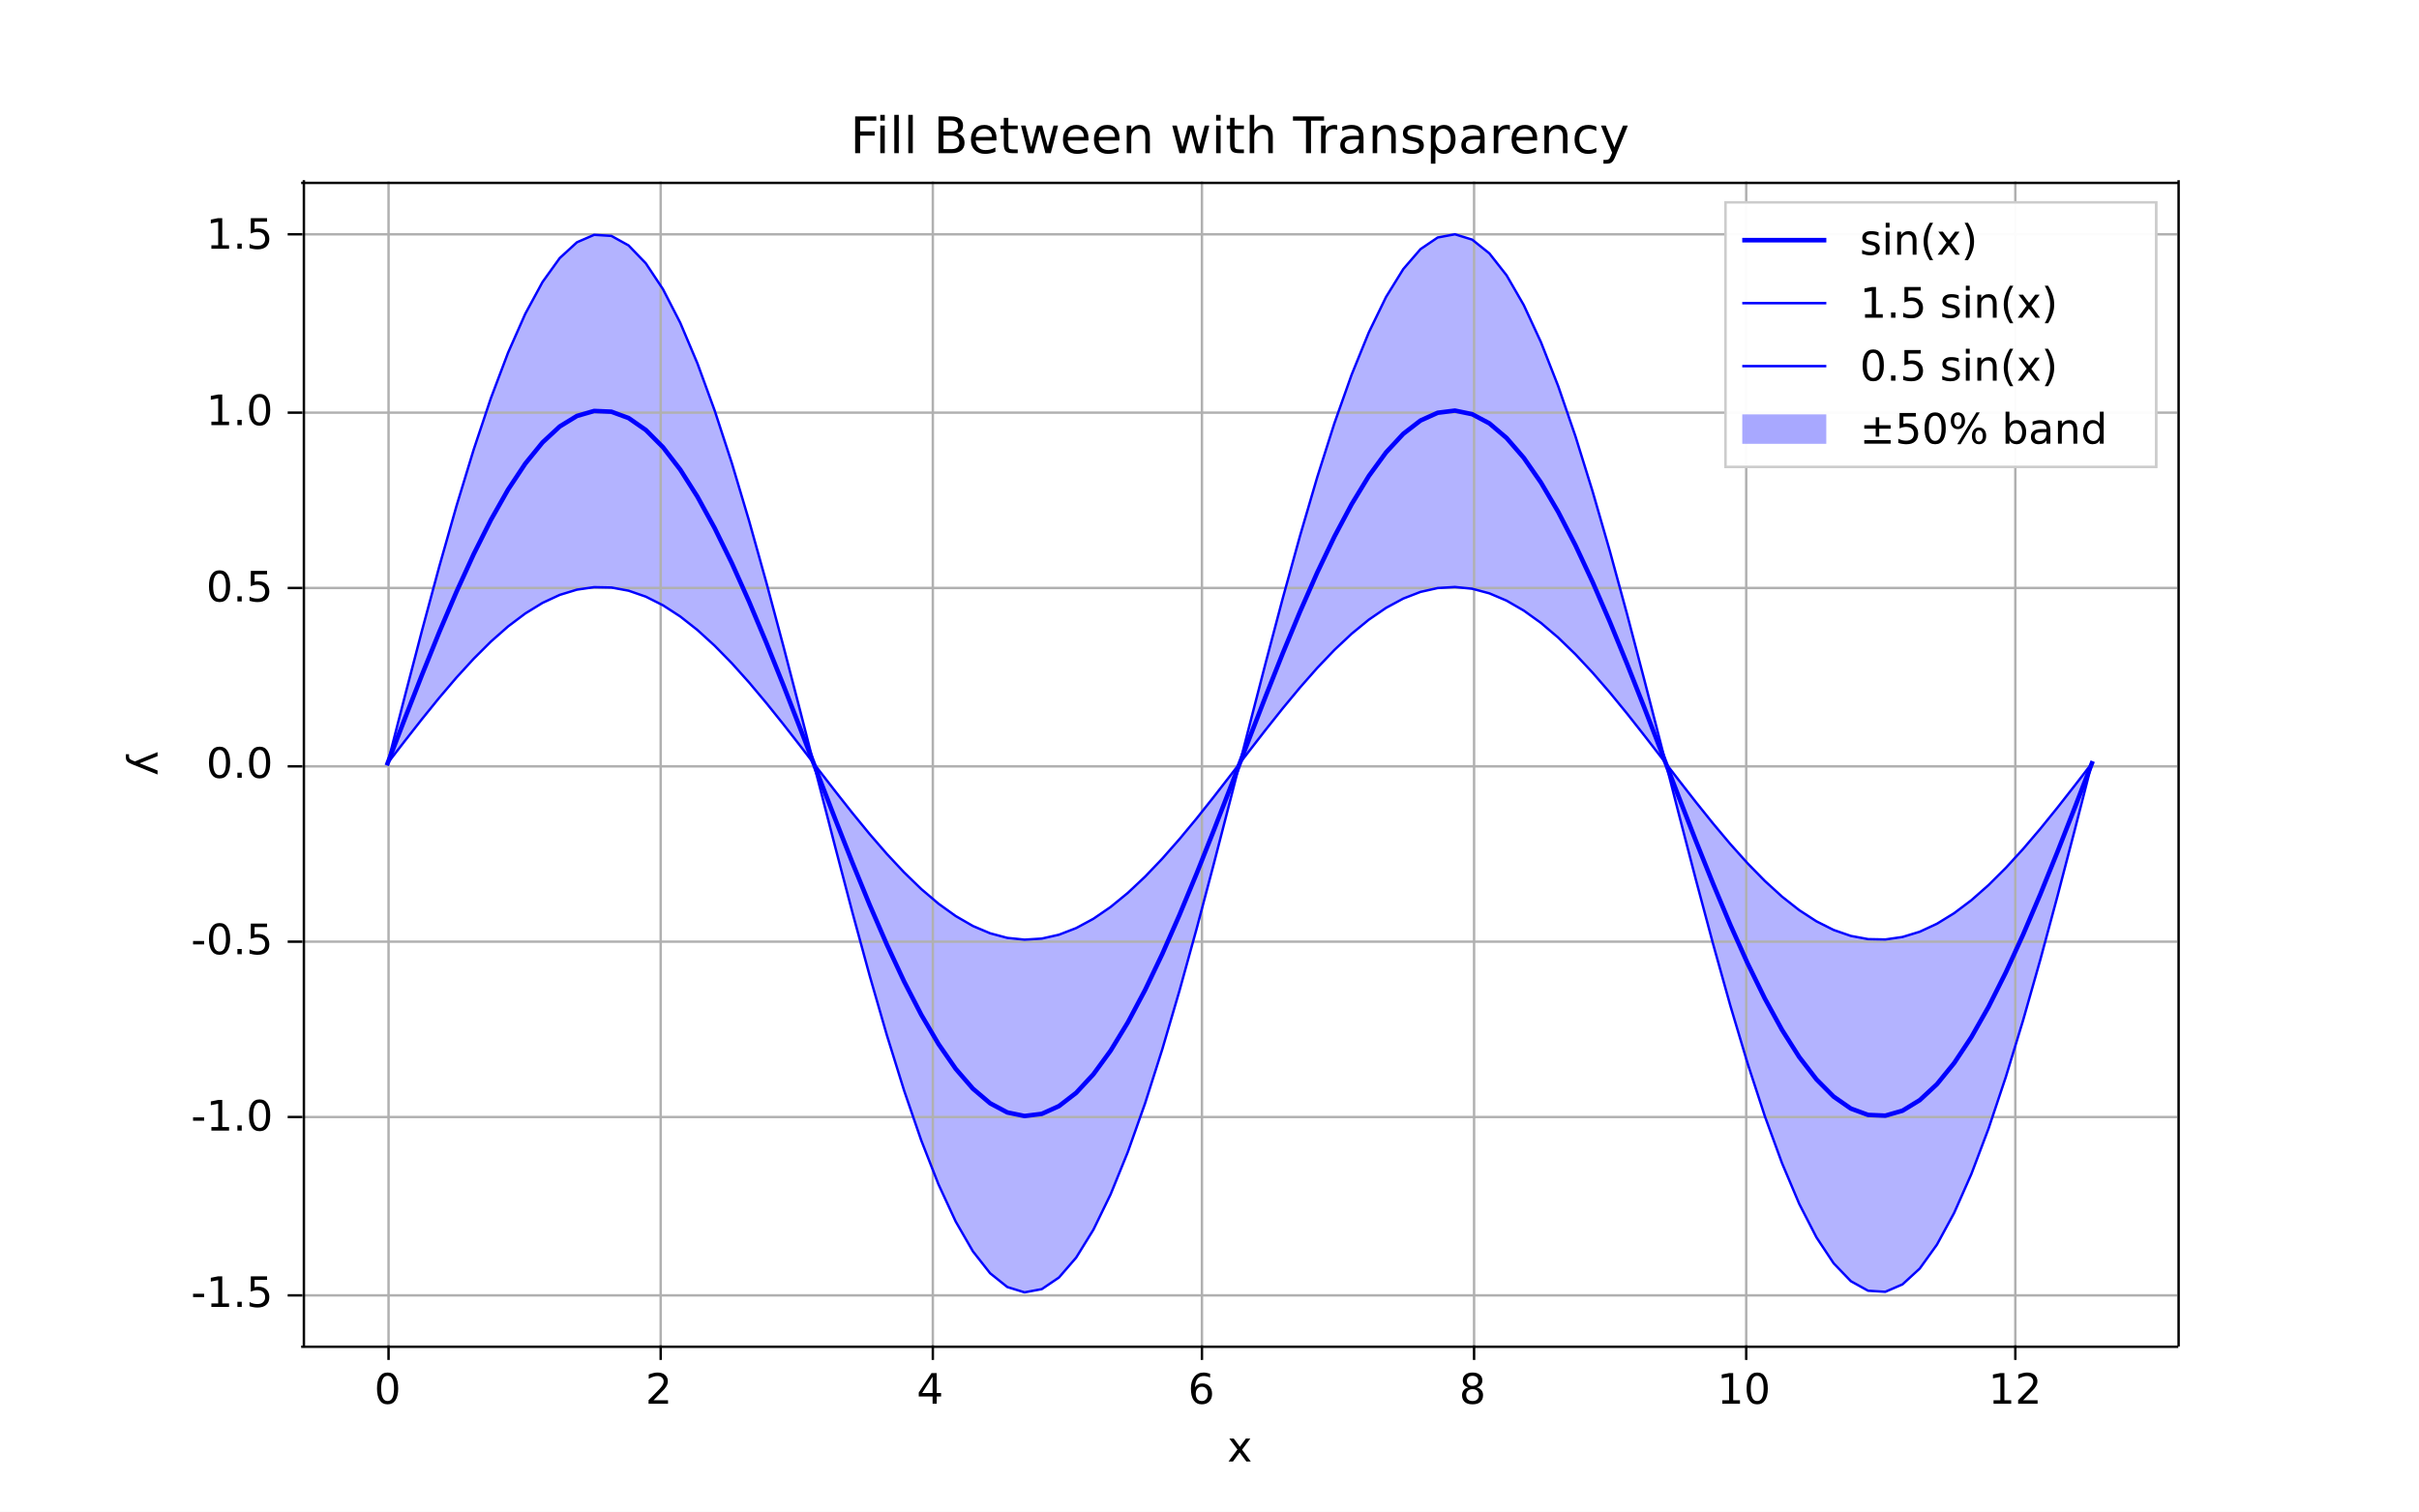
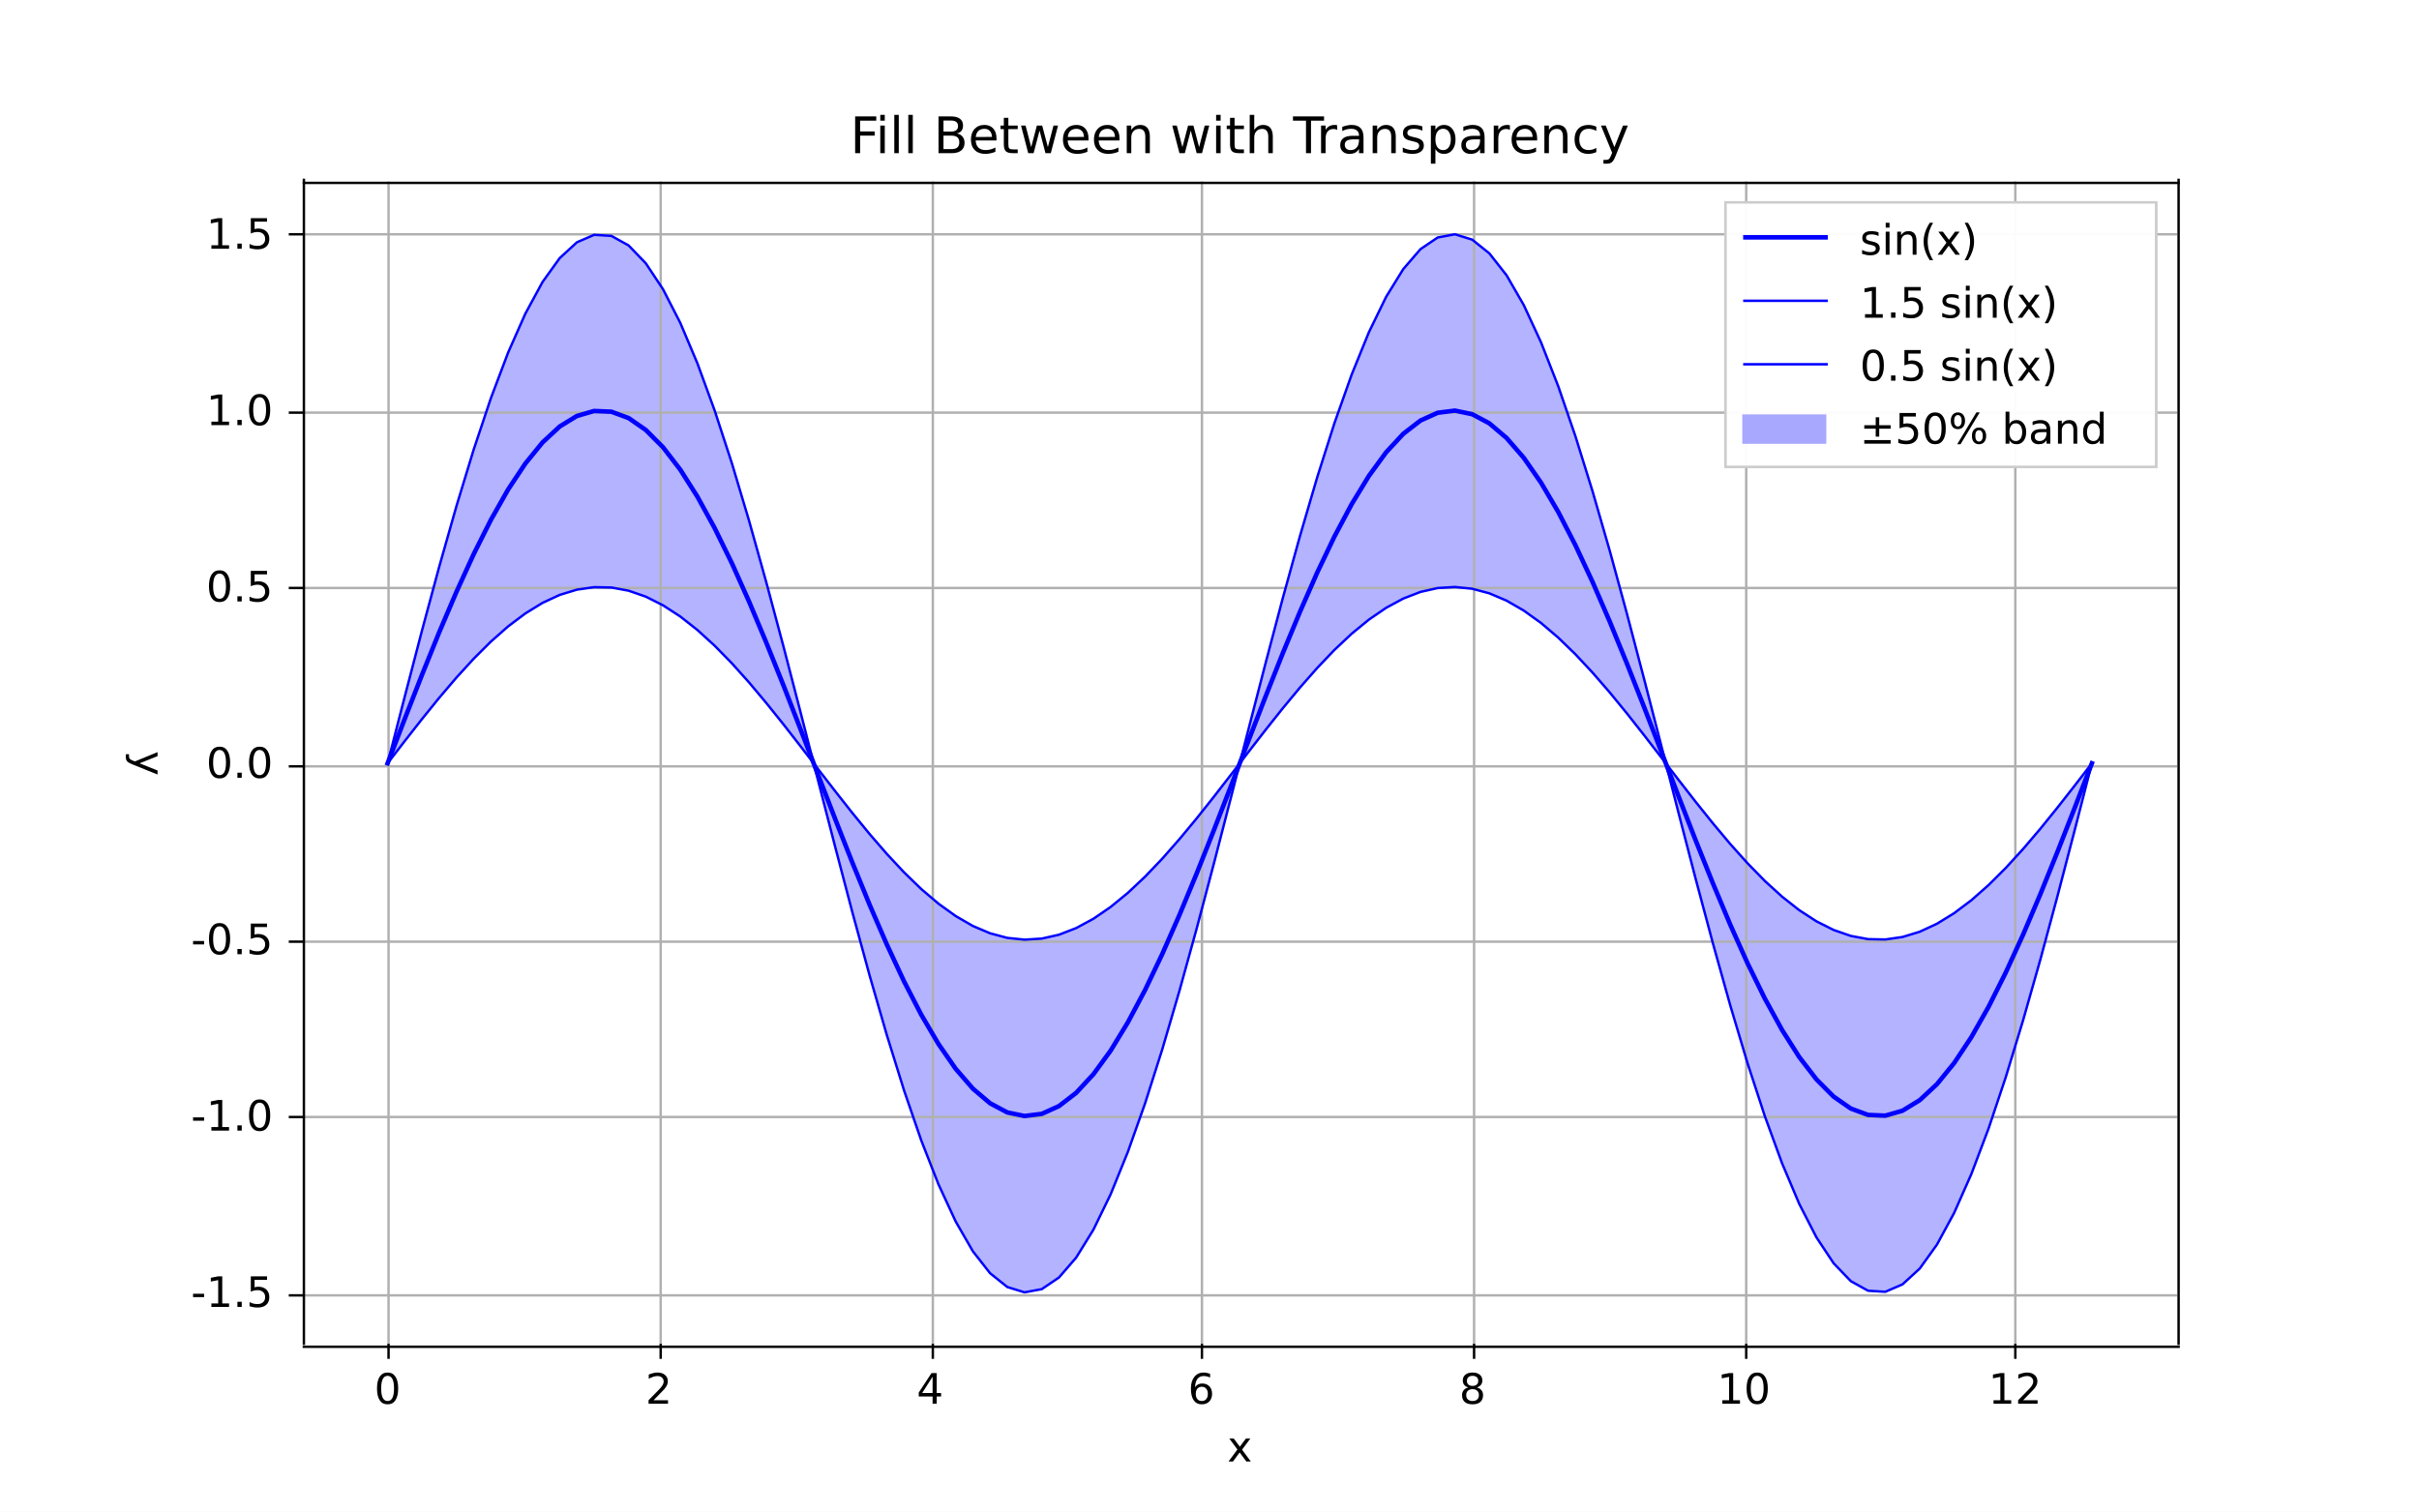
<svg xmlns="http://www.w3.org/2000/svg" width="800" height="500" viewBox="0 0 800 500">
  <defs>
    <clipPath id="clip-1">
      <rect x="100.00" y="55.00" width="620.00" height="385.00" />
    </clipPath>
    <clipPath id="clip-2">
      <rect x="100.00" y="55.00" width="620.00" height="385.00" />
    </clipPath>
    <clipPath id="clip-3">
      <rect x="100.00" y="55.00" width="620.00" height="385.00" />
    </clipPath>
    <clipPath id="clip-4">
      <rect x="100.00" y="55.00" width="620.00" height="385.00" />
    </clipPath>
    <clipPath id="clip-5">
      <rect x="100.00" y="55.00" width="620.00" height="385.00" />
    </clipPath>
    <clipPath id="clip-6">
      <rect x="100.00" y="55.00" width="620.00" height="385.00" />
    </clipPath>
    <clipPath id="clip-7">
      <rect x="100.00" y="55.00" width="620.00" height="385.00" />
    </clipPath>
    <clipPath id="clip-8">
      <rect x="100.00" y="55.00" width="620.00" height="385.00" />
    </clipPath>
    <clipPath id="clip-9">
      <rect x="100.00" y="55.00" width="620.00" height="385.00" />
    </clipPath>
    <clipPath id="clip-10">
      <rect x="100.00" y="55.00" width="620.00" height="385.00" />
    </clipPath>
    <clipPath id="clip-11">
      <rect x="100.00" y="55.00" width="620.00" height="385.00" />
    </clipPath>
    <clipPath id="clip-12">
      <rect x="100.00" y="55.00" width="620.00" height="385.00" />
    </clipPath>
    <clipPath id="clip-13">
      <rect x="100.00" y="55.00" width="620.00" height="385.00" />
    </clipPath>
    <clipPath id="clip-14">
      <rect x="100.00" y="55.00" width="620.00" height="385.00" />
    </clipPath>
  </defs>
  <g transform="translate(0,500) scale(1,-1)">
    <rect width="800" height="500" fill="white" />
    <path d="M 0.00 0.00 L 800.00 0.00 L 800.00 500.00 L 0.00 500.00 L 0.00 0.00 Z " fill="#FFFFFF" fill-opacity="1.00" stroke="#000000" stroke-opacity="1.00" stroke-width="0.00" stroke-linecap="butt" stroke-linejoin="miter" />
    <path d="M 100.00 55.00 L 720.00 55.00 L 720.00 440.00 L 100.00 440.00 L 100.00 55.00 Z " fill="#FFFFFF" fill-opacity="1.00" stroke="none" stroke-opacity="0.00" stroke-width="0.00" stroke-linecap="butt" stroke-linejoin="miter" />
    <path d="M 128.18 247.50 L 133.88 269.66 L 139.57 291.46 L 145.26 312.55 L 150.96 332.60 L 156.65 351.27 L 162.34 368.28 L 168.03 383.34 L 173.73 396.22 L 179.42 406.71 L 185.11 414.63 L 190.81 419.86 L 196.50 422.32 L 202.19 421.97 L 207.89 418.81 L 213.58 412.90 L 219.27 404.32 L 224.97 393.22 L 230.66 379.77 L 236.35 364.20 L 242.05 346.75 L 247.74 327.70 L 253.43 307.36 L 259.13 286.06 L 264.82 264.14 L 270.51 241.95 L 276.21 219.85 L 281.90 198.19 L 287.59 177.33 L 293.29 157.60 L 298.98 139.31 L 304.67 122.76 L 310.37 108.22 L 316.06 95.93 L 321.75 86.07 L 327.45 78.81 L 333.14 74.26 L 338.83 72.50 L 344.53 73.56 L 350.22 77.41 L 355.91 84.00 L 361.61 93.23 L 367.30 104.93 L 372.99 118.93 L 378.69 135.00 L 384.38 152.88 L 390.07 172.28 L 395.77 192.89 L 401.46 214.38 L 407.15 236.40 L 412.85 258.60 L 418.54 280.62 L 424.23 302.11 L 429.93 322.72 L 435.62 342.12 L 441.31 360.00 L 447.01 376.07 L 452.70 390.07 L 458.39 401.77 L 464.09 411.00 L 469.78 417.59 L 475.47 421.44 L 481.17 422.50 L 486.86 420.74 L 492.55 416.19 L 498.25 408.93 L 503.94 399.07 L 509.63 386.78 L 515.33 372.24 L 521.02 355.69 L 526.71 337.40 L 532.41 317.67 L 538.10 296.81 L 543.79 275.15 L 549.49 253.05 L 555.18 230.86 L 560.87 208.94 L 566.57 187.64 L 572.26 167.30 L 577.95 148.25 L 583.65 130.80 L 589.34 115.23 L 595.03 101.78 L 600.73 90.68 L 606.42 82.10 L 612.11 76.19 L 617.81 73.03 L 623.50 72.68 L 629.19 75.14 L 634.89 80.37 L 640.58 88.29 L 646.27 98.78 L 651.97 111.66 L 657.66 126.72 L 663.35 143.73 L 669.04 162.40 L 674.74 182.45 L 680.43 203.54 L 686.12 225.34 L 691.82 247.50 L 691.82 247.50 L 686.12 240.11 L 680.43 232.85 L 674.74 225.82 L 669.04 219.13 L 663.35 212.91 L 657.66 207.24 L 651.97 202.22 L 646.27 197.93 L 640.58 194.43 L 634.89 191.79 L 629.19 190.05 L 623.50 189.23 L 617.81 189.34 L 612.11 190.40 L 606.42 192.37 L 600.73 195.23 L 595.03 198.93 L 589.34 203.41 L 583.65 208.60 L 577.95 214.42 L 572.26 220.77 L 566.57 227.55 L 560.87 234.65 L 555.18 241.95 L 549.49 249.35 L 543.79 256.72 L 538.10 263.94 L 532.41 270.89 L 526.71 277.47 L 521.02 283.56 L 515.33 289.08 L 509.63 293.93 L 503.94 298.02 L 498.25 301.31 L 492.55 303.73 L 486.86 305.25 L 481.17 305.83 L 475.47 305.48 L 469.78 304.20 L 464.09 302.00 L 458.39 298.92 L 452.70 295.02 L 447.01 290.36 L 441.31 285.00 L 435.62 279.04 L 429.93 272.57 L 424.23 265.70 L 418.54 258.54 L 412.85 251.20 L 407.15 243.80 L 401.46 236.46 L 395.77 229.30 L 390.07 222.43 L 384.38 215.96 L 378.69 210.00 L 372.99 204.64 L 367.30 199.98 L 361.61 196.08 L 355.91 193.00 L 350.22 190.80 L 344.53 189.52 L 338.83 189.17 L 333.14 189.75 L 327.45 191.27 L 321.75 193.69 L 316.06 196.98 L 310.37 201.07 L 304.67 205.92 L 298.98 211.44 L 293.29 217.53 L 287.59 224.11 L 281.90 231.06 L 276.21 238.28 L 270.51 245.65 L 264.82 253.05 L 259.13 260.35 L 253.43 267.45 L 247.74 274.23 L 242.05 280.58 L 236.35 286.40 L 230.66 291.59 L 224.97 296.07 L 219.27 299.77 L 213.58 302.63 L 207.89 304.60 L 202.19 305.66 L 196.50 305.77 L 190.81 304.95 L 185.11 303.21 L 179.42 300.57 L 173.73 297.07 L 168.03 292.78 L 162.34 287.76 L 156.65 282.09 L 150.96 275.87 L 145.26 269.18 L 139.57 262.15 L 133.88 254.89 L 128.18 247.50 Z " fill="#0000FF" fill-opacity="0.30" stroke="#000000" stroke-opacity="0.00" stroke-width="0.00" stroke-linecap="butt" stroke-linejoin="miter" />
-     <path d="M 128.50 55.00 L 128.50 440.00 " fill="none" fill-opacity="0.00" stroke="#B0B0B0" stroke-opacity="1.00" stroke-width="0.80" stroke-linecap="butt" stroke-linejoin="miter" clip-path="url(#clip-1)" />
-     <path d="M 218.50 55.00 L 218.50 440.00 " fill="none" fill-opacity="0.00" stroke="#B0B0B0" stroke-opacity="1.00" stroke-width="0.80" stroke-linecap="butt" stroke-linejoin="miter" clip-path="url(#clip-2)" />
-     <path d="M 308.50 55.00 L 308.50 440.00 " fill="none" fill-opacity="0.00" stroke="#B0B0B0" stroke-opacity="1.00" stroke-width="0.80" stroke-linecap="butt" stroke-linejoin="miter" clip-path="url(#clip-3)" />
-     <path d="M 397.50 55.00 L 397.50 440.00 " fill="none" fill-opacity="0.00" stroke="#B0B0B0" stroke-opacity="1.00" stroke-width="0.80" stroke-linecap="butt" stroke-linejoin="miter" clip-path="url(#clip-4)" />
-     <path d="M 487.50 55.00 L 487.50 440.00 " fill="none" fill-opacity="0.00" stroke="#B0B0B0" stroke-opacity="1.00" stroke-width="0.80" stroke-linecap="butt" stroke-linejoin="miter" clip-path="url(#clip-5)" />
-     <path d="M 577.50 55.00 L 577.50 440.00 " fill="none" fill-opacity="0.00" stroke="#B0B0B0" stroke-opacity="1.00" stroke-width="0.80" stroke-linecap="butt" stroke-linejoin="miter" clip-path="url(#clip-6)" />
-     <path d="M 666.50 55.00 L 666.50 440.00 " fill="none" fill-opacity="0.00" stroke="#B0B0B0" stroke-opacity="1.00" stroke-width="0.80" stroke-linecap="butt" stroke-linejoin="miter" clip-path="url(#clip-7)" />
-     <path d="M 100.00 71.50 L 720.00 71.50 " fill="none" fill-opacity="0.00" stroke="#B0B0B0" stroke-opacity="1.00" stroke-width="0.80" stroke-linecap="butt" stroke-linejoin="miter" clip-path="url(#clip-8)" />
-     <path d="M 100.00 130.50 L 720.00 130.50 " fill="none" fill-opacity="0.00" stroke="#B0B0B0" stroke-opacity="1.00" stroke-width="0.80" stroke-linecap="butt" stroke-linejoin="miter" clip-path="url(#clip-9)" />
-     <path d="M 100.00 188.50 L 720.00 188.50 " fill="none" fill-opacity="0.00" stroke="#B0B0B0" stroke-opacity="1.00" stroke-width="0.80" stroke-linecap="butt" stroke-linejoin="miter" clip-path="url(#clip-10)" />
-     <path d="M 100.00 246.50 L 720.00 246.50 " fill="none" fill-opacity="0.00" stroke="#B0B0B0" stroke-opacity="1.00" stroke-width="0.80" stroke-linecap="butt" stroke-linejoin="miter" clip-path="url(#clip-11)" />
-     <path d="M 100.00 305.50 L 720.00 305.50 " fill="none" fill-opacity="0.00" stroke="#B0B0B0" stroke-opacity="1.00" stroke-width="0.80" stroke-linecap="butt" stroke-linejoin="miter" clip-path="url(#clip-12)" />
-     <path d="M 100.00 363.50 L 720.00 363.50 " fill="none" fill-opacity="0.00" stroke="#B0B0B0" stroke-opacity="1.00" stroke-width="0.80" stroke-linecap="butt" stroke-linejoin="miter" clip-path="url(#clip-13)" />
-     <path d="M 100.00 422.50 L 720.00 422.50 " fill="none" fill-opacity="0.00" stroke="#B0B0B0" stroke-opacity="1.00" stroke-width="0.80" stroke-linecap="butt" stroke-linejoin="miter" clip-path="url(#clip-14)" />
+     <path d="M 128.50 55.50 L 128.50 440.50 " fill="none" fill-opacity="0.00" stroke="#B0B0B0" stroke-opacity="1.00" stroke-width="0.80" stroke-linecap="butt" stroke-linejoin="miter" clip-path="url(#clip-1)" />
+     <path d="M 218.50 55.50 L 218.50 440.50 " fill="none" fill-opacity="0.00" stroke="#B0B0B0" stroke-opacity="1.00" stroke-width="0.80" stroke-linecap="butt" stroke-linejoin="miter" clip-path="url(#clip-2)" />
+     <path d="M 308.50 55.50 L 308.50 440.50 " fill="none" fill-opacity="0.00" stroke="#B0B0B0" stroke-opacity="1.00" stroke-width="0.80" stroke-linecap="butt" stroke-linejoin="miter" clip-path="url(#clip-3)" />
+     <path d="M 397.50 55.50 L 397.50 440.50 " fill="none" fill-opacity="0.00" stroke="#B0B0B0" stroke-opacity="1.00" stroke-width="0.80" stroke-linecap="butt" stroke-linejoin="miter" clip-path="url(#clip-4)" />
+     <path d="M 487.50 55.50 L 487.50 440.50 " fill="none" fill-opacity="0.00" stroke="#B0B0B0" stroke-opacity="1.00" stroke-width="0.80" stroke-linecap="butt" stroke-linejoin="miter" clip-path="url(#clip-5)" />
+     <path d="M 577.50 55.50 L 577.50 440.50 " fill="none" fill-opacity="0.00" stroke="#B0B0B0" stroke-opacity="1.00" stroke-width="0.80" stroke-linecap="butt" stroke-linejoin="miter" clip-path="url(#clip-6)" />
+     <path d="M 666.50 55.50 L 666.50 440.50 " fill="none" fill-opacity="0.00" stroke="#B0B0B0" stroke-opacity="1.00" stroke-width="0.80" stroke-linecap="butt" stroke-linejoin="miter" clip-path="url(#clip-7)" />
+     <path d="M 100.50 71.50 L 720.50 71.50 " fill="none" fill-opacity="0.00" stroke="#B0B0B0" stroke-opacity="1.00" stroke-width="0.80" stroke-linecap="butt" stroke-linejoin="miter" clip-path="url(#clip-8)" />
+     <path d="M 100.50 130.50 L 720.50 130.50 " fill="none" fill-opacity="0.00" stroke="#B0B0B0" stroke-opacity="1.00" stroke-width="0.80" stroke-linecap="butt" stroke-linejoin="miter" clip-path="url(#clip-9)" />
+     <path d="M 100.50 188.50 L 720.50 188.50 " fill="none" fill-opacity="0.00" stroke="#B0B0B0" stroke-opacity="1.00" stroke-width="0.80" stroke-linecap="butt" stroke-linejoin="miter" clip-path="url(#clip-10)" />
+     <path d="M 100.50 246.50 L 720.50 246.50 " fill="none" fill-opacity="0.00" stroke="#B0B0B0" stroke-opacity="1.00" stroke-width="0.80" stroke-linecap="butt" stroke-linejoin="miter" clip-path="url(#clip-11)" />
+     <path d="M 100.50 305.50 L 720.50 305.50 " fill="none" fill-opacity="0.00" stroke="#B0B0B0" stroke-opacity="1.00" stroke-width="0.80" stroke-linecap="butt" stroke-linejoin="miter" clip-path="url(#clip-12)" />
+     <path d="M 100.50 363.50 L 720.50 363.50 " fill="none" fill-opacity="0.00" stroke="#B0B0B0" stroke-opacity="1.00" stroke-width="0.80" stroke-linecap="butt" stroke-linejoin="miter" clip-path="url(#clip-13)" />
+     <path d="M 100.50 422.50 L 720.50 422.50 " fill="none" fill-opacity="0.00" stroke="#B0B0B0" stroke-opacity="1.00" stroke-width="0.80" stroke-linecap="butt" stroke-linejoin="miter" clip-path="url(#clip-14)" />
    <path d="M 128.18 247.50 L 133.88 254.89 L 139.57 262.15 L 145.26 269.18 L 150.96 275.87 L 156.65 282.09 L 162.34 287.76 L 168.03 292.78 L 173.73 297.07 L 179.42 300.57 L 185.11 303.21 L 190.81 304.95 L 196.50 305.77 L 202.19 305.66 L 207.89 304.60 L 213.58 302.63 L 219.27 299.77 L 224.97 296.07 L 230.66 291.59 L 236.35 286.40 L 242.05 280.58 L 247.74 274.23 L 253.43 267.45 L 259.13 260.35 L 264.82 253.05 L 270.51 245.65 L 276.21 238.28 L 281.90 231.06 L 287.59 224.11 L 293.29 217.53 L 298.98 211.44 L 304.67 205.92 L 310.37 201.07 L 316.06 196.98 L 321.75 193.69 L 327.45 191.27 L 333.14 189.75 L 338.83 189.17 L 344.53 189.52 L 350.22 190.80 L 355.91 193.00 L 361.61 196.08 L 367.30 199.98 L 372.99 204.64 L 378.69 210.00 L 384.38 215.96 L 390.07 222.43 L 395.77 229.30 L 401.46 236.46 L 407.15 243.80 L 412.85 251.20 L 418.54 258.54 L 424.23 265.70 L 429.93 272.57 L 435.62 279.04 L 441.31 285.00 L 447.01 290.36 L 452.70 295.02 L 458.39 298.92 L 464.09 302.00 L 469.78 304.20 L 475.47 305.48 L 481.17 305.83 L 486.86 305.25 L 492.55 303.73 L 498.25 301.31 L 503.94 298.02 L 509.63 293.93 L 515.33 289.08 L 521.02 283.56 L 526.71 277.47 L 532.41 270.89 L 538.10 263.94 L 543.79 256.72 L 549.49 249.35 L 555.18 241.95 L 560.87 234.65 L 566.57 227.55 L 572.26 220.77 L 577.95 214.42 L 583.65 208.60 L 589.34 203.41 L 595.03 198.93 L 600.73 195.23 L 606.42 192.37 L 612.11 190.40 L 617.81 189.34 L 623.50 189.23 L 629.19 190.05 L 634.89 191.79 L 640.58 194.43 L 646.27 197.93 L 651.97 202.22 L 657.66 207.24 L 663.35 212.91 L 669.04 219.13 L 674.74 225.82 L 680.43 232.85 L 686.12 240.11 L 691.82 247.50 " fill="none" fill-opacity="0.00" stroke="#0000FF" stroke-opacity="1.00" stroke-width="0.80" stroke-linecap="square" stroke-linejoin="round" />
    <path d="M 128.18 247.50 L 133.88 269.66 L 139.57 291.46 L 145.26 312.55 L 150.96 332.60 L 156.65 351.27 L 162.34 368.28 L 168.03 383.34 L 173.73 396.22 L 179.42 406.71 L 185.11 414.63 L 190.81 419.86 L 196.50 422.32 L 202.19 421.97 L 207.89 418.81 L 213.58 412.90 L 219.27 404.32 L 224.97 393.22 L 230.66 379.77 L 236.35 364.20 L 242.05 346.75 L 247.74 327.70 L 253.43 307.36 L 259.13 286.06 L 264.82 264.14 L 270.51 241.95 L 276.21 219.85 L 281.90 198.19 L 287.59 177.33 L 293.29 157.60 L 298.98 139.31 L 304.67 122.76 L 310.37 108.22 L 316.06 95.93 L 321.75 86.07 L 327.45 78.81 L 333.14 74.26 L 338.83 72.50 L 344.53 73.56 L 350.22 77.41 L 355.91 84.00 L 361.61 93.23 L 367.30 104.93 L 372.99 118.93 L 378.69 135.00 L 384.38 152.88 L 390.07 172.28 L 395.77 192.89 L 401.46 214.38 L 407.15 236.40 L 412.85 258.60 L 418.54 280.62 L 424.23 302.11 L 429.93 322.72 L 435.62 342.12 L 441.31 360.00 L 447.01 376.07 L 452.70 390.07 L 458.39 401.77 L 464.09 411.00 L 469.78 417.59 L 475.47 421.44 L 481.17 422.50 L 486.86 420.74 L 492.55 416.19 L 498.25 408.93 L 503.94 399.07 L 509.63 386.78 L 515.33 372.24 L 521.02 355.69 L 526.71 337.40 L 532.41 317.67 L 538.10 296.81 L 543.79 275.15 L 549.49 253.05 L 555.18 230.86 L 560.87 208.94 L 566.57 187.64 L 572.26 167.30 L 577.95 148.25 L 583.65 130.80 L 589.34 115.23 L 595.03 101.78 L 600.73 90.68 L 606.42 82.10 L 612.11 76.19 L 617.81 73.03 L 623.50 72.68 L 629.19 75.14 L 634.89 80.37 L 640.58 88.29 L 646.27 98.78 L 651.97 111.66 L 657.66 126.72 L 663.35 143.73 L 669.04 162.40 L 674.74 182.45 L 680.43 203.54 L 686.12 225.34 L 691.82 247.50 " fill="none" fill-opacity="0.00" stroke="#0000FF" stroke-opacity="1.00" stroke-width="0.80" stroke-linecap="square" stroke-linejoin="round" />
    <path d="M 128.18 247.50 L 133.88 262.27 L 139.57 276.80 L 145.26 290.87 L 150.96 304.23 L 156.65 316.68 L 162.34 328.02 L 168.03 338.06 L 173.73 346.65 L 179.42 353.64 L 185.11 358.92 L 190.81 362.41 L 196.50 364.05 L 202.19 363.81 L 207.89 361.71 L 213.58 357.76 L 219.27 352.05 L 224.97 344.65 L 230.66 335.68 L 236.35 325.30 L 242.05 313.67 L 247.74 300.97 L 253.43 287.41 L 259.13 273.21 L 264.82 258.59 L 270.51 243.80 L 276.21 229.06 L 281.90 214.63 L 287.59 200.72 L 293.29 187.56 L 298.98 175.37 L 304.67 164.34 L 310.37 154.65 L 316.06 146.45 L 321.75 139.88 L 327.45 135.04 L 333.14 132.01 L 338.83 130.83 L 344.53 131.54 L 350.22 134.11 L 355.91 138.50 L 361.61 144.65 L 367.30 152.45 L 372.99 161.79 L 378.69 172.50 L 384.38 184.42 L 390.07 197.35 L 395.77 211.09 L 401.46 225.42 L 407.15 240.10 L 412.85 254.90 L 418.54 269.58 L 424.23 283.91 L 429.93 297.65 L 435.62 310.58 L 441.31 322.50 L 447.01 333.21 L 452.70 342.55 L 458.39 350.35 L 464.09 356.50 L 469.78 360.89 L 475.47 363.46 L 481.17 364.17 L 486.86 362.99 L 492.55 359.96 L 498.25 355.12 L 503.94 348.55 L 509.63 340.35 L 515.33 330.66 L 521.02 319.63 L 526.71 307.44 L 532.41 294.28 L 538.10 280.37 L 543.79 265.94 L 549.49 251.20 L 555.18 236.41 L 560.87 221.79 L 566.57 207.59 L 572.26 194.03 L 577.95 181.33 L 583.65 169.70 L 589.34 159.32 L 595.03 150.35 L 600.73 142.95 L 606.42 137.24 L 612.11 133.29 L 617.81 131.19 L 623.50 130.95 L 629.19 132.59 L 634.89 136.08 L 640.58 141.36 L 646.27 148.35 L 651.97 156.94 L 657.66 166.98 L 663.35 178.32 L 669.04 190.77 L 674.74 204.13 L 680.43 218.20 L 686.12 232.73 L 691.82 247.50 " fill="none" fill-opacity="0.00" stroke="#0000FF" stroke-opacity="1.00" stroke-width="1.50" stroke-linecap="square" stroke-linejoin="round" />
    <text font-family="DejaVu Sans" font-size="16.67" fill="#000000" fill-opacity="1.00" text-anchor="middle" transform="translate(410.00,449.33) scale(1,-1)">Fill Between with Transparency</text>
    <path d="M 570.65 345.56 L 713.06 345.56 L 713.06 433.06 L 570.65 433.06 L 570.65 345.56 Z " fill="#FFFFFF" fill-opacity="0.80" stroke="#CCCCCC" stroke-opacity="1.00" stroke-width="0.80" stroke-linecap="butt" stroke-linejoin="miter" />
-     <path d="M 576.20 420.56 L 603.98 420.56 " fill="none" fill-opacity="0.00" stroke="#0000FF" stroke-opacity="1.00" stroke-width="1.50" stroke-linecap="butt" stroke-linejoin="miter" />
+     <path d="M 576.50 421.50 L 604.50 421.50 " fill="none" fill-opacity="0.00" stroke="#0000FF" stroke-opacity="1.00" stroke-width="1.50" stroke-linecap="butt" stroke-linejoin="miter" />
    <text font-family="DejaVu Sans" font-size="13.89" fill="#000000" fill-opacity="1.00" text-anchor="start" dominant-baseline="central" transform="translate(615.09,420.56) scale(1,-1)">sin(x)</text>
-     <path d="M 576.20 399.72 L 603.98 399.72 " fill="none" fill-opacity="0.00" stroke="#0000FF" stroke-opacity="1.00" stroke-width="0.80" stroke-linecap="butt" stroke-linejoin="miter" />
+     <path d="M 576.50 400.50 L 604.50 400.50 " fill="none" fill-opacity="0.00" stroke="#0000FF" stroke-opacity="1.00" stroke-width="0.80" stroke-linecap="butt" stroke-linejoin="miter" />
    <text font-family="DejaVu Sans" font-size="13.89" fill="#000000" fill-opacity="1.00" text-anchor="start" dominant-baseline="central" transform="translate(615.09,399.72) scale(1,-1)">1.5 sin(x)</text>
-     <path d="M 576.20 378.89 L 603.98 378.89 " fill="none" fill-opacity="0.00" stroke="#0000FF" stroke-opacity="1.00" stroke-width="0.80" stroke-linecap="butt" stroke-linejoin="miter" />
+     <path d="M 576.50 379.50 L 604.50 379.50 " fill="none" fill-opacity="0.00" stroke="#0000FF" stroke-opacity="1.00" stroke-width="0.80" stroke-linecap="butt" stroke-linejoin="miter" />
    <text font-family="DejaVu Sans" font-size="13.89" fill="#000000" fill-opacity="1.00" text-anchor="start" dominant-baseline="central" transform="translate(615.09,378.89) scale(1,-1)">0.5 sin(x)</text>
    <path d="M 576.20 353.19 L 603.98 353.19 L 603.98 362.92 L 576.20 362.92 L 576.20 353.19 Z " fill="#0000FF" fill-opacity="0.30" stroke="none" stroke-opacity="0.00" stroke-width="0.50" stroke-linecap="butt" stroke-linejoin="miter" />
    <text font-family="DejaVu Sans" font-size="13.89" fill="#000000" fill-opacity="1.00" text-anchor="start" dominant-baseline="central" transform="translate(615.09,358.06) scale(1,-1)">±50% band</text>
-     <path d="M 128.50 55.00 L 128.50 50.14 " fill="none" fill-opacity="0.00" stroke="#000000" stroke-opacity="1.00" stroke-width="0.80" stroke-linecap="butt" stroke-linejoin="miter" />
+     <path d="M 128.50 55.50 L 128.50 50.50 " fill="none" fill-opacity="0.00" stroke="#000000" stroke-opacity="1.00" stroke-width="0.80" stroke-linecap="butt" stroke-linejoin="miter" />
    <text font-family="DejaVu Sans" font-size="13.89" fill="#000000" fill-opacity="1.00" text-anchor="middle" dominant-baseline="text-before-edge" transform="translate(128.18,45.28) scale(1,-1)">0</text>
-     <path d="M 218.50 55.00 L 218.50 50.14 " fill="none" fill-opacity="0.00" stroke="#000000" stroke-opacity="1.00" stroke-width="0.80" stroke-linecap="butt" stroke-linejoin="miter" />
+     <path d="M 218.50 55.50 L 218.50 50.50 " fill="none" fill-opacity="0.00" stroke="#000000" stroke-opacity="1.00" stroke-width="0.80" stroke-linecap="butt" stroke-linejoin="miter" />
    <text font-family="DejaVu Sans" font-size="13.89" fill="#000000" fill-opacity="1.00" text-anchor="middle" dominant-baseline="text-before-edge" transform="translate(217.89,45.28) scale(1,-1)">2</text>
-     <path d="M 308.50 55.00 L 308.50 50.14 " fill="none" fill-opacity="0.00" stroke="#000000" stroke-opacity="1.00" stroke-width="0.80" stroke-linecap="butt" stroke-linejoin="miter" />
+     <path d="M 308.50 55.50 L 308.50 50.50 " fill="none" fill-opacity="0.00" stroke="#000000" stroke-opacity="1.00" stroke-width="0.80" stroke-linecap="butt" stroke-linejoin="miter" />
    <text font-family="DejaVu Sans" font-size="13.89" fill="#000000" fill-opacity="1.00" text-anchor="middle" dominant-baseline="text-before-edge" transform="translate(307.59,45.28) scale(1,-1)">4</text>
-     <path d="M 397.50 55.00 L 397.50 50.14 " fill="none" fill-opacity="0.00" stroke="#000000" stroke-opacity="1.00" stroke-width="0.80" stroke-linecap="butt" stroke-linejoin="miter" />
+     <path d="M 397.50 55.50 L 397.50 50.50 " fill="none" fill-opacity="0.00" stroke="#000000" stroke-opacity="1.00" stroke-width="0.80" stroke-linecap="butt" stroke-linejoin="miter" />
    <text font-family="DejaVu Sans" font-size="13.89" fill="#000000" fill-opacity="1.00" text-anchor="middle" dominant-baseline="text-before-edge" transform="translate(397.30,45.28) scale(1,-1)">6</text>
-     <path d="M 487.50 55.00 L 487.50 50.14 " fill="none" fill-opacity="0.00" stroke="#000000" stroke-opacity="1.00" stroke-width="0.80" stroke-linecap="butt" stroke-linejoin="miter" />
+     <path d="M 487.50 55.50 L 487.50 50.50 " fill="none" fill-opacity="0.00" stroke="#000000" stroke-opacity="1.00" stroke-width="0.80" stroke-linecap="butt" stroke-linejoin="miter" />
    <text font-family="DejaVu Sans" font-size="13.89" fill="#000000" fill-opacity="1.00" text-anchor="middle" dominant-baseline="text-before-edge" transform="translate(487.00,45.28) scale(1,-1)">8</text>
-     <path d="M 577.50 55.00 L 577.50 50.14 " fill="none" fill-opacity="0.00" stroke="#000000" stroke-opacity="1.00" stroke-width="0.80" stroke-linecap="butt" stroke-linejoin="miter" />
+     <path d="M 577.50 55.50 L 577.50 50.50 " fill="none" fill-opacity="0.00" stroke="#000000" stroke-opacity="1.00" stroke-width="0.80" stroke-linecap="butt" stroke-linejoin="miter" />
    <text font-family="DejaVu Sans" font-size="13.89" fill="#000000" fill-opacity="1.00" text-anchor="middle" dominant-baseline="text-before-edge" transform="translate(576.71,45.28) scale(1,-1)">10</text>
-     <path d="M 666.50 55.00 L 666.50 50.14 " fill="none" fill-opacity="0.00" stroke="#000000" stroke-opacity="1.00" stroke-width="0.80" stroke-linecap="butt" stroke-linejoin="miter" />
+     <path d="M 666.50 55.50 L 666.50 50.50 " fill="none" fill-opacity="0.00" stroke="#000000" stroke-opacity="1.00" stroke-width="0.80" stroke-linecap="butt" stroke-linejoin="miter" />
    <text font-family="DejaVu Sans" font-size="13.89" fill="#000000" fill-opacity="1.00" text-anchor="middle" dominant-baseline="text-before-edge" transform="translate(666.41,45.28) scale(1,-1)">12</text>
    <text font-family="DejaVu Sans" font-size="13.89" fill="#000000" fill-opacity="1.00" text-anchor="middle" dominant-baseline="text-before-edge" transform="translate(410.00,26.17) scale(1,-1)">x</text>
-     <path d="M 100.00 71.50 L 95.14 71.50 " fill="none" fill-opacity="0.00" stroke="#000000" stroke-opacity="1.00" stroke-width="0.80" stroke-linecap="butt" stroke-linejoin="miter" />
+     <path d="M 100.50 71.50 L 95.50 71.50 " fill="none" fill-opacity="0.00" stroke="#000000" stroke-opacity="1.00" stroke-width="0.80" stroke-linecap="butt" stroke-linejoin="miter" />
    <text font-family="DejaVu Sans" font-size="13.89" fill="#000000" fill-opacity="1.00" text-anchor="end" dominant-baseline="central" transform="translate(90.28,72.48) scale(1,-1)">-1.5</text>
-     <path d="M 100.00 130.50 L 95.14 130.50 " fill="none" fill-opacity="0.00" stroke="#000000" stroke-opacity="1.00" stroke-width="0.80" stroke-linecap="butt" stroke-linejoin="miter" />
+     <path d="M 100.50 130.50 L 95.50 130.50 " fill="none" fill-opacity="0.00" stroke="#000000" stroke-opacity="1.00" stroke-width="0.80" stroke-linecap="butt" stroke-linejoin="miter" />
    <text font-family="DejaVu Sans" font-size="13.89" fill="#000000" fill-opacity="1.00" text-anchor="end" dominant-baseline="central" transform="translate(90.28,130.82) scale(1,-1)">-1.0</text>
-     <path d="M 100.00 188.50 L 95.14 188.50 " fill="none" fill-opacity="0.00" stroke="#000000" stroke-opacity="1.00" stroke-width="0.80" stroke-linecap="butt" stroke-linejoin="miter" />
+     <path d="M 100.50 188.50 L 95.50 188.50 " fill="none" fill-opacity="0.00" stroke="#000000" stroke-opacity="1.00" stroke-width="0.80" stroke-linecap="butt" stroke-linejoin="miter" />
    <text font-family="DejaVu Sans" font-size="13.89" fill="#000000" fill-opacity="1.00" text-anchor="end" dominant-baseline="central" transform="translate(90.28,189.16) scale(1,-1)">-0.5</text>
-     <path d="M 100.00 246.50 L 95.14 246.50 " fill="none" fill-opacity="0.00" stroke="#000000" stroke-opacity="1.00" stroke-width="0.80" stroke-linecap="butt" stroke-linejoin="miter" />
+     <path d="M 100.50 246.50 L 95.50 246.50 " fill="none" fill-opacity="0.00" stroke="#000000" stroke-opacity="1.00" stroke-width="0.80" stroke-linecap="butt" stroke-linejoin="miter" />
    <text font-family="DejaVu Sans" font-size="13.89" fill="#000000" fill-opacity="1.00" text-anchor="end" dominant-baseline="central" transform="translate(90.28,247.50) scale(1,-1)">0.0</text>
-     <path d="M 100.00 305.50 L 95.14 305.50 " fill="none" fill-opacity="0.00" stroke="#000000" stroke-opacity="1.00" stroke-width="0.80" stroke-linecap="butt" stroke-linejoin="miter" />
+     <path d="M 100.50 305.50 L 95.50 305.50 " fill="none" fill-opacity="0.00" stroke="#000000" stroke-opacity="1.00" stroke-width="0.80" stroke-linecap="butt" stroke-linejoin="miter" />
    <text font-family="DejaVu Sans" font-size="13.89" fill="#000000" fill-opacity="1.00" text-anchor="end" dominant-baseline="central" transform="translate(90.28,305.84) scale(1,-1)">0.5</text>
-     <path d="M 100.00 363.50 L 95.14 363.50 " fill="none" fill-opacity="0.00" stroke="#000000" stroke-opacity="1.00" stroke-width="0.80" stroke-linecap="butt" stroke-linejoin="miter" />
+     <path d="M 100.50 363.50 L 95.50 363.50 " fill="none" fill-opacity="0.00" stroke="#000000" stroke-opacity="1.00" stroke-width="0.80" stroke-linecap="butt" stroke-linejoin="miter" />
    <text font-family="DejaVu Sans" font-size="13.89" fill="#000000" fill-opacity="1.00" text-anchor="end" dominant-baseline="central" transform="translate(90.28,364.18) scale(1,-1)">1.0</text>
-     <path d="M 100.00 422.50 L 95.14 422.50 " fill="none" fill-opacity="0.00" stroke="#000000" stroke-opacity="1.00" stroke-width="0.80" stroke-linecap="butt" stroke-linejoin="miter" />
+     <path d="M 100.50 422.50 L 95.50 422.50 " fill="none" fill-opacity="0.00" stroke="#000000" stroke-opacity="1.00" stroke-width="0.80" stroke-linecap="butt" stroke-linejoin="miter" />
    <text font-family="DejaVu Sans" font-size="13.89" fill="#000000" fill-opacity="1.00" text-anchor="end" dominant-baseline="central" transform="translate(90.28,422.52) scale(1,-1)">1.5</text>
    <text font-family="DejaVu Sans" font-size="13.89" fill="#000000" fill-opacity="1.00" text-anchor="middle" transform="translate(44.51,247.50) rotate(-90.00) scale(1,-1)">y</text>
-     <path d="M 100.50 55.00 L 100.50 440.00 " fill="none" fill-opacity="0.00" stroke="#000000" stroke-opacity="1.00" stroke-width="0.80" stroke-linecap="square" stroke-linejoin="miter" />
-     <path d="M 720.50 55.00 L 720.50 440.00 " fill="none" fill-opacity="0.00" stroke="#000000" stroke-opacity="1.00" stroke-width="0.80" stroke-linecap="square" stroke-linejoin="miter" />
-     <path d="M 100.00 54.50 L 720.00 54.50 " fill="none" fill-opacity="0.00" stroke="#000000" stroke-opacity="1.00" stroke-width="0.80" stroke-linecap="square" stroke-linejoin="miter" />
-     <path d="M 100.00 439.50 L 720.00 439.50 " fill="none" fill-opacity="0.00" stroke="#000000" stroke-opacity="1.00" stroke-width="0.80" stroke-linecap="square" stroke-linejoin="miter" />
+     <path d="M 100.50 55.50 L 100.50 440.50 " fill="none" fill-opacity="0.00" stroke="#000000" stroke-opacity="1.00" stroke-width="0.80" stroke-linecap="square" stroke-linejoin="miter" />
+     <path d="M 720.50 55.50 L 720.50 440.50 " fill="none" fill-opacity="0.00" stroke="#000000" stroke-opacity="1.00" stroke-width="0.80" stroke-linecap="square" stroke-linejoin="miter" />
+     <path d="M 100.50 54.50 L 720.50 54.50 " fill="none" fill-opacity="0.00" stroke="#000000" stroke-opacity="1.00" stroke-width="0.80" stroke-linecap="square" stroke-linejoin="miter" />
+     <path d="M 100.50 439.50 L 720.50 439.50 " fill="none" fill-opacity="0.00" stroke="#000000" stroke-opacity="1.00" stroke-width="0.80" stroke-linecap="square" stroke-linejoin="miter" />
    <path d="M 570.65 345.56 L 713.06 345.56 L 713.06 433.06 L 570.65 433.06 L 570.65 345.56 Z " fill="#FFFFFF" fill-opacity="0.80" stroke="#CCCCCC" stroke-opacity="1.00" stroke-width="0.80" stroke-linecap="butt" stroke-linejoin="miter" />
-     <path d="M 576.20 420.56 L 603.98 420.56 " fill="none" fill-opacity="0.00" stroke="#0000FF" stroke-opacity="1.00" stroke-width="1.50" stroke-linecap="butt" stroke-linejoin="miter" />
+     <path d="M 576.50 421.50 L 604.50 421.50 " fill="none" fill-opacity="0.00" stroke="#0000FF" stroke-opacity="1.00" stroke-width="1.50" stroke-linecap="butt" stroke-linejoin="miter" />
    <text font-family="DejaVu Sans" font-size="13.89" fill="#000000" fill-opacity="1.00" text-anchor="start" dominant-baseline="central" transform="translate(615.09,420.56) scale(1,-1)">sin(x)</text>
-     <path d="M 576.20 399.72 L 603.98 399.72 " fill="none" fill-opacity="0.00" stroke="#0000FF" stroke-opacity="1.00" stroke-width="0.80" stroke-linecap="butt" stroke-linejoin="miter" />
+     <path d="M 576.50 400.50 L 604.50 400.50 " fill="none" fill-opacity="0.00" stroke="#0000FF" stroke-opacity="1.00" stroke-width="0.80" stroke-linecap="butt" stroke-linejoin="miter" />
    <text font-family="DejaVu Sans" font-size="13.89" fill="#000000" fill-opacity="1.00" text-anchor="start" dominant-baseline="central" transform="translate(615.09,399.72) scale(1,-1)">1.5 sin(x)</text>
-     <path d="M 576.20 378.89 L 603.98 378.89 " fill="none" fill-opacity="0.00" stroke="#0000FF" stroke-opacity="1.00" stroke-width="0.80" stroke-linecap="butt" stroke-linejoin="miter" />
+     <path d="M 576.50 379.50 L 604.50 379.50 " fill="none" fill-opacity="0.00" stroke="#0000FF" stroke-opacity="1.00" stroke-width="0.80" stroke-linecap="butt" stroke-linejoin="miter" />
    <text font-family="DejaVu Sans" font-size="13.89" fill="#000000" fill-opacity="1.00" text-anchor="start" dominant-baseline="central" transform="translate(615.09,378.89) scale(1,-1)">0.5 sin(x)</text>
    <path d="M 576.20 353.19 L 603.98 353.19 L 603.98 362.92 L 576.20 362.92 L 576.20 353.19 Z " fill="#0000FF" fill-opacity="0.30" stroke="none" stroke-opacity="0.00" stroke-width="0.50" stroke-linecap="butt" stroke-linejoin="miter" />
    <text font-family="DejaVu Sans" font-size="13.89" fill="#000000" fill-opacity="1.00" text-anchor="start" dominant-baseline="central" transform="translate(615.09,358.06) scale(1,-1)">±50% band</text>
  </g>
</svg>
